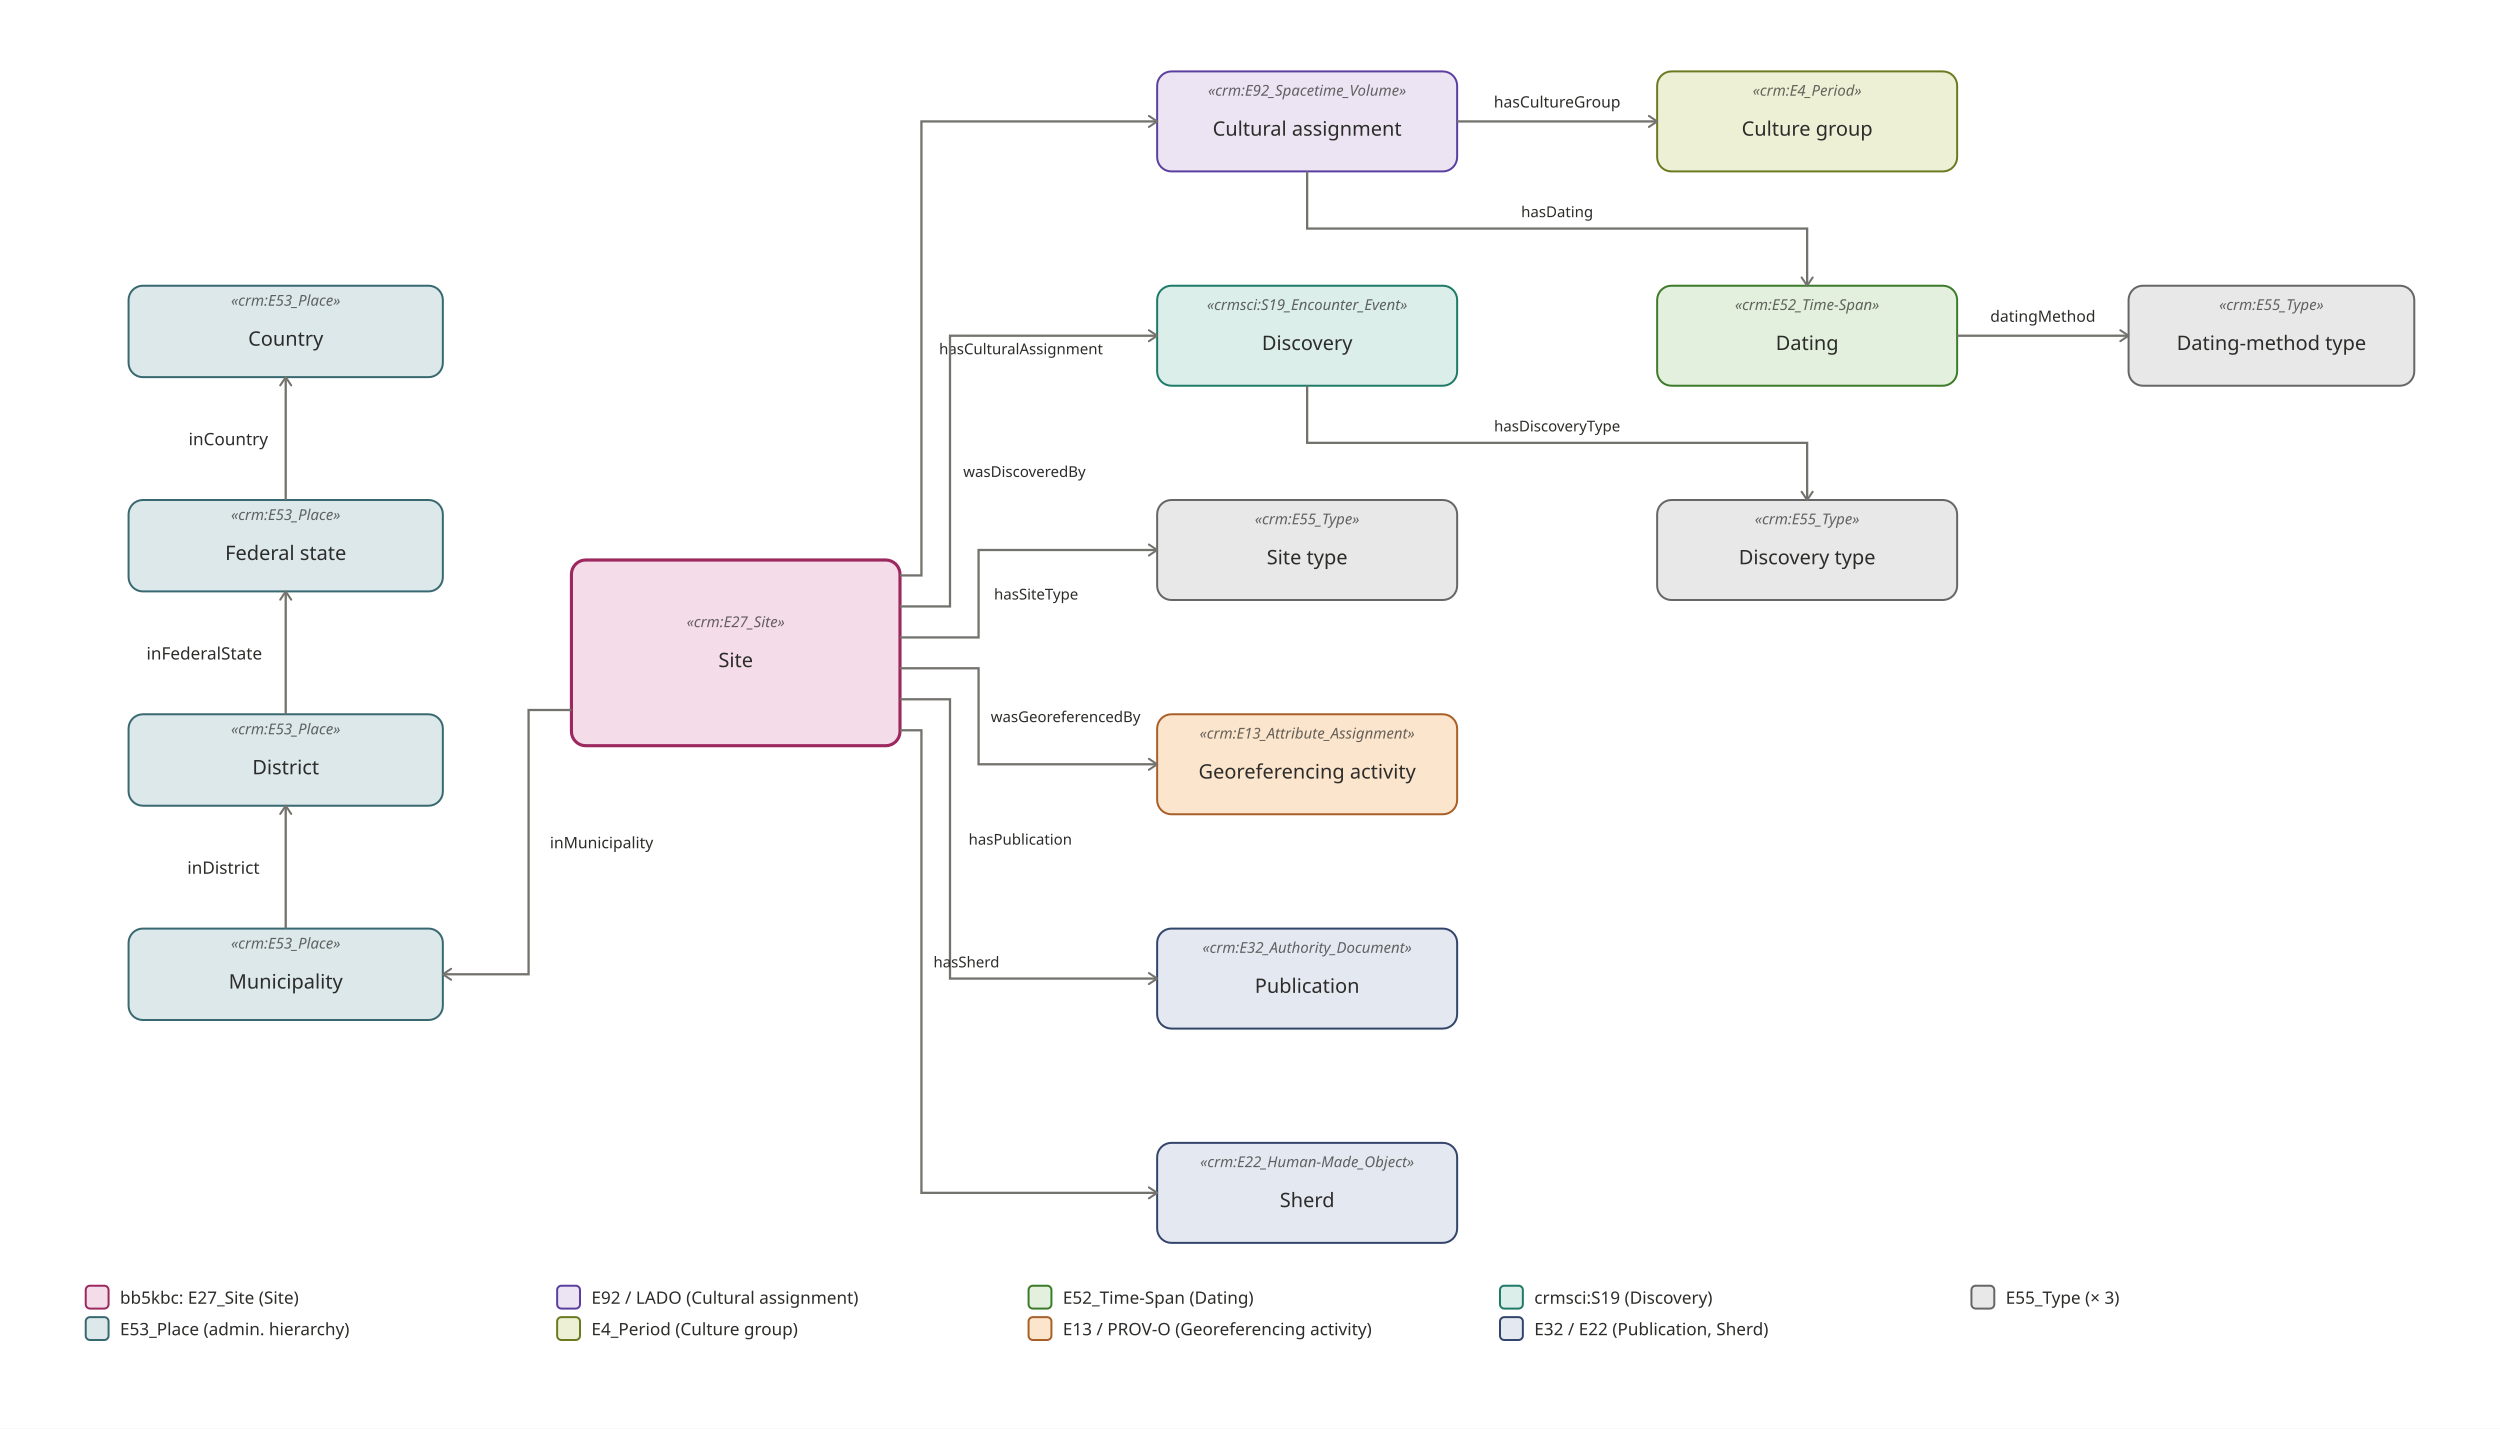
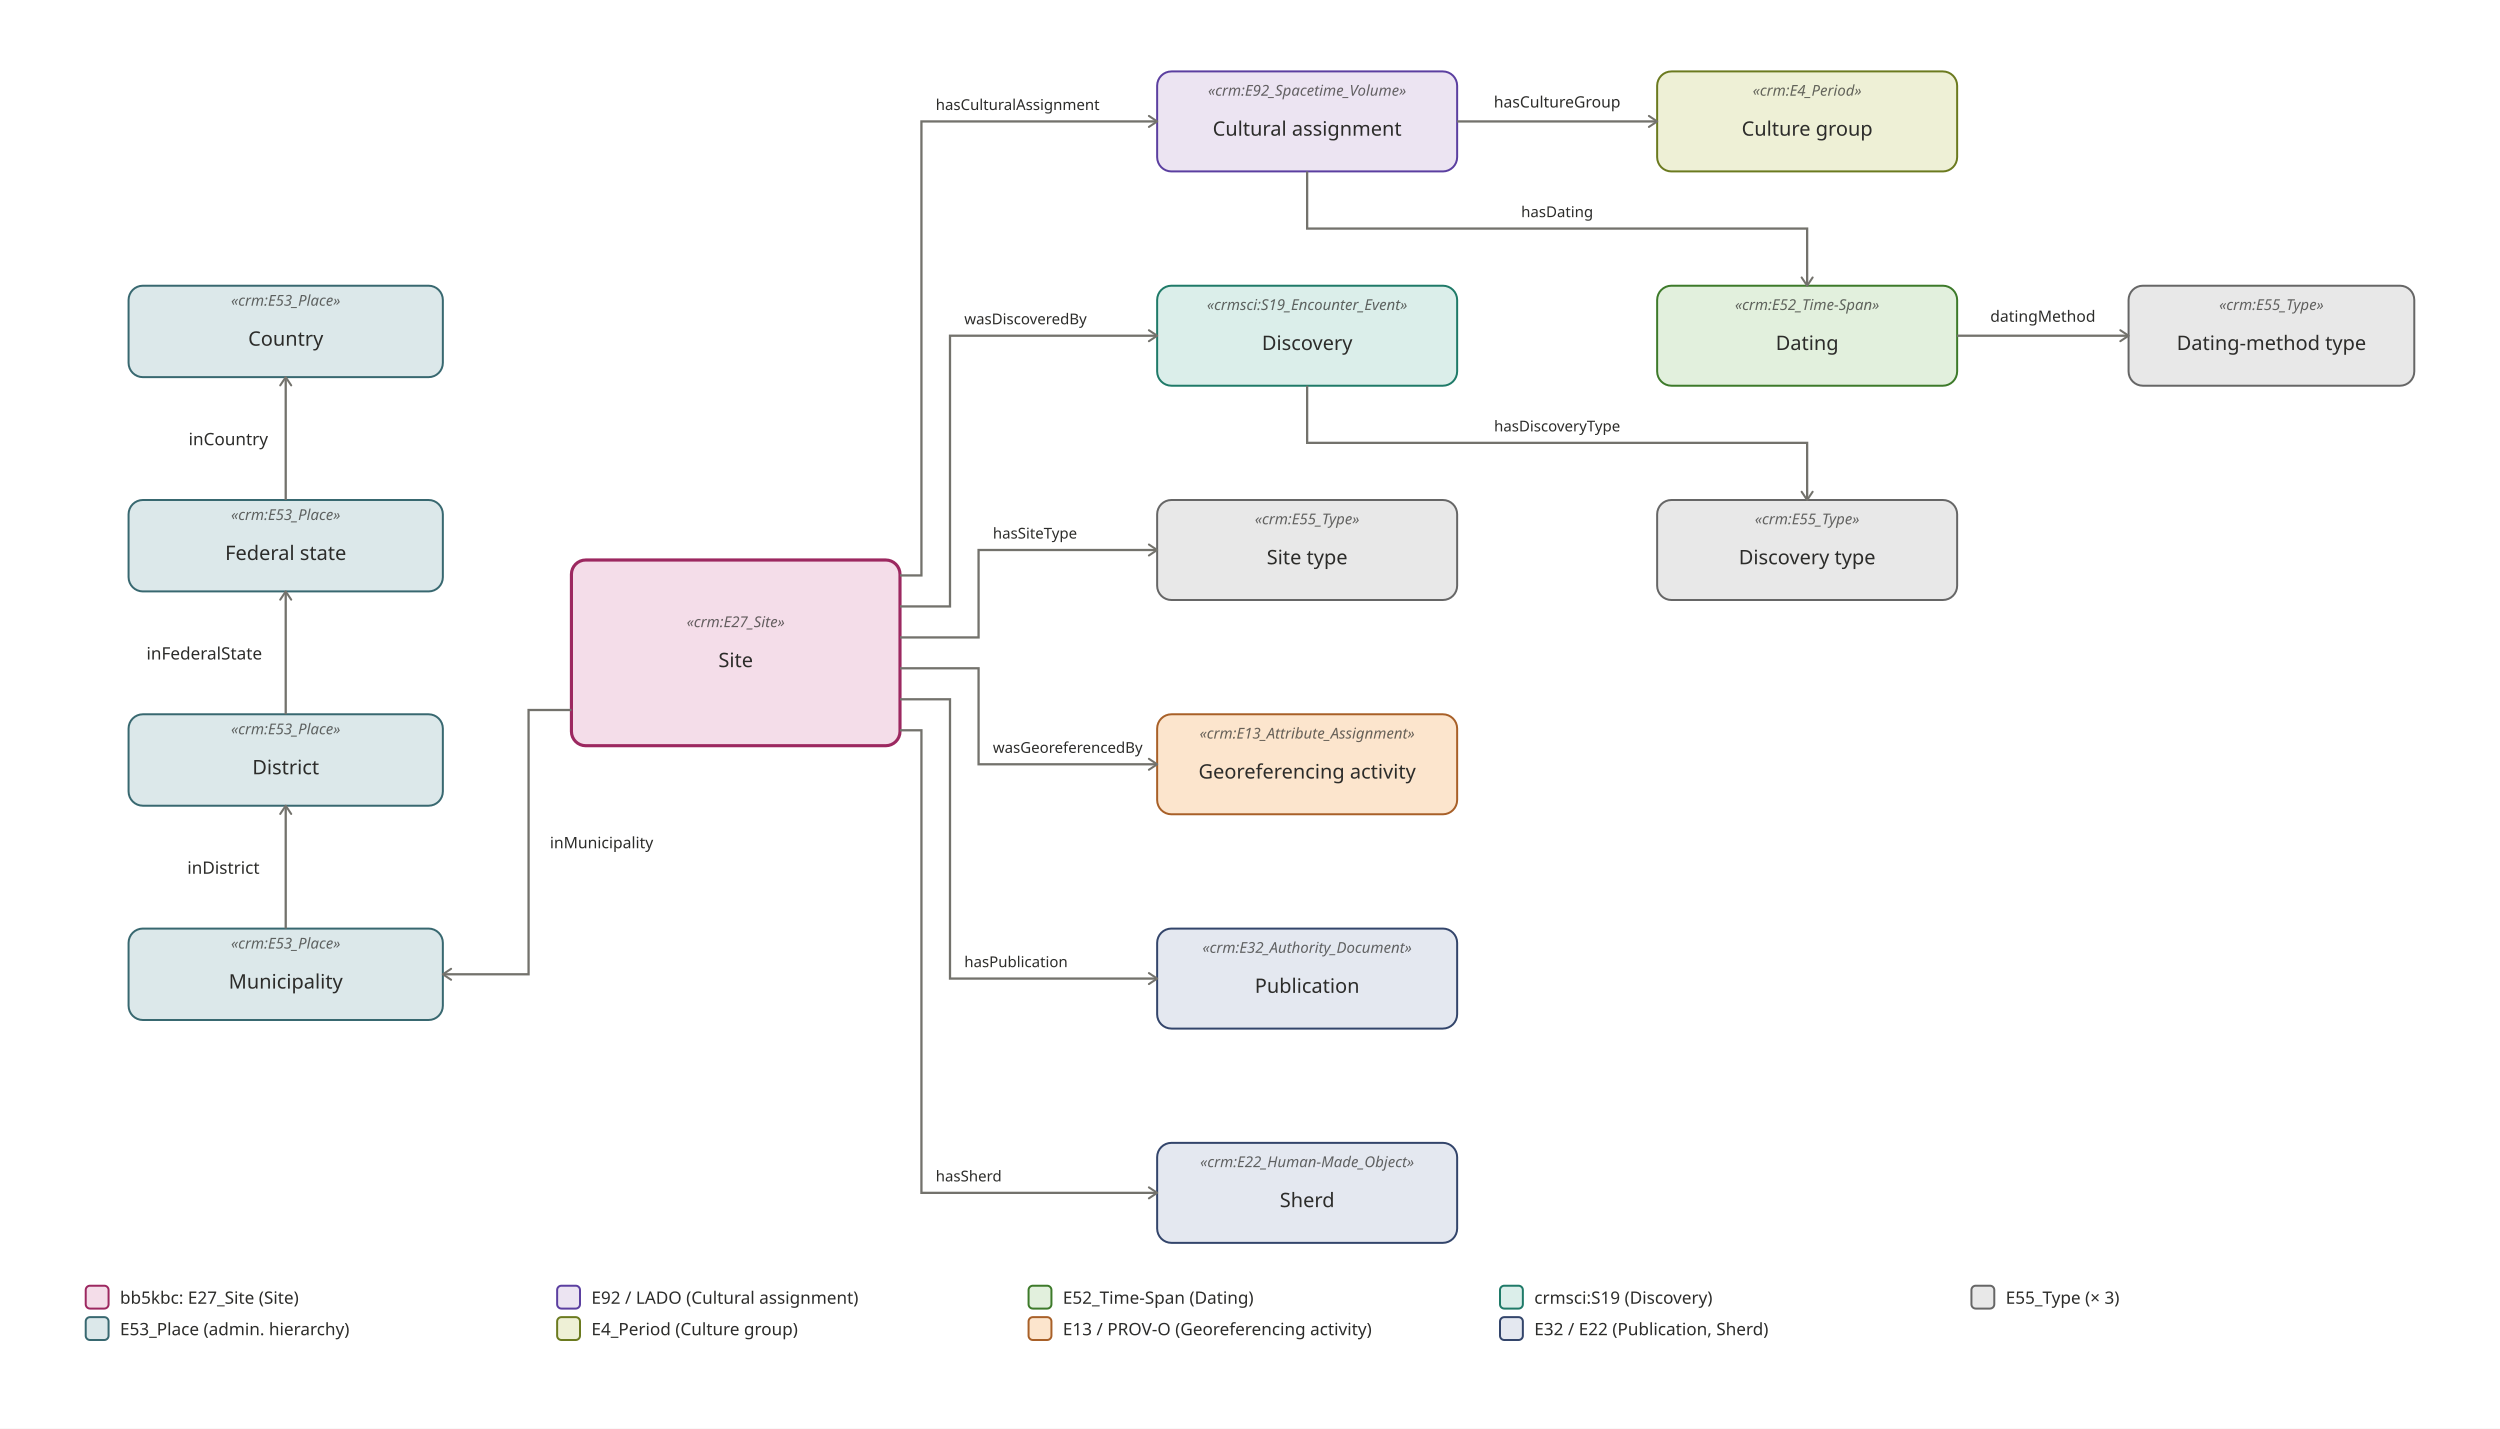
<svg xmlns="http://www.w3.org/2000/svg" width="1750" height="1000" viewBox="0 0 1750 1000" role="img">
  <rect x="0" y="0" width="1750" height="1000" fill="#ffffff" />
  <defs>
    <marker id="arrow" viewBox="0 0 10 10" refX="8" refY="5" markerWidth="6" markerHeight="6" orient="auto-start-reverse">
      <path d="M2 1L8 5L2 9" fill="none" stroke="#73726c" stroke-width="1.5" stroke-linecap="round" stroke-linejoin="round" />
    </marker>
    <marker id="arrow-uncertain" viewBox="0 0 10 10" refX="8" refY="5" markerWidth="6" markerHeight="6" orient="auto-start-reverse">
      <path d="M2 1L8 5L2 9" fill="none" stroke="#a03030" stroke-width="1.5" stroke-linecap="round" stroke-linejoin="round" />
    </marker>
  </defs>
  <rect x="90.0" y="200.0" width="220.0" height="64.0" rx="10" fill="#dce8ea" stroke="#386870" stroke-width="1.4" />
  <text x="200.0" y="214.0" text-anchor="middle" font-family="Fira Sans" font-size="10.5" font-style="italic" fill="#2c2c2a" opacity="0.72">«crm:E53_Place»</text>
  <text x="200.0" y="242.0" text-anchor="middle" dominant-baseline="auto" font-family="Fira Sans" font-weight="500" font-size="14.0" fill="#2c2c2a">Country</text>
  <rect x="90.0" y="350.0" width="220.0" height="64.0" rx="10" fill="#dce8ea" stroke="#386870" stroke-width="1.4" />
  <text x="200.0" y="364.0" text-anchor="middle" font-family="Fira Sans" font-size="10.5" font-style="italic" fill="#2c2c2a" opacity="0.72">«crm:E53_Place»</text>
  <text x="200.0" y="392.0" text-anchor="middle" dominant-baseline="auto" font-family="Fira Sans" font-weight="500" font-size="14.0" fill="#2c2c2a">Federal state</text>
  <rect x="90.0" y="500.0" width="220.0" height="64.0" rx="10" fill="#dce8ea" stroke="#386870" stroke-width="1.4" />
  <text x="200.0" y="514.0" text-anchor="middle" font-family="Fira Sans" font-size="10.5" font-style="italic" fill="#2c2c2a" opacity="0.72">«crm:E53_Place»</text>
  <text x="200.0" y="542.0" text-anchor="middle" dominant-baseline="auto" font-family="Fira Sans" font-weight="500" font-size="14.0" fill="#2c2c2a">District</text>
  <rect x="90.0" y="650.0" width="220.0" height="64.0" rx="10" fill="#dce8ea" stroke="#386870" stroke-width="1.4" />
  <text x="200.0" y="664.0" text-anchor="middle" font-family="Fira Sans" font-size="10.5" font-style="italic" fill="#2c2c2a" opacity="0.72">«crm:E53_Place»</text>
  <text x="200.0" y="692.0" text-anchor="middle" dominant-baseline="auto" font-family="Fira Sans" font-weight="500" font-size="14.0" fill="#2c2c2a">Municipality</text>
  <line x1="200.0" y1="650.0" x2="200.0" y2="564.0" stroke="#73726c" stroke-width="1.6" marker-end="url(#arrow)" />
  <text x="156.4" y="607.0" text-anchor="middle" dominant-baseline="central" font-family="Fira Sans" font-weight="500" font-size="12" fill="#2c2c2a">inDistrict</text>
  <line x1="200.0" y1="500.0" x2="200.0" y2="414.0" stroke="#73726c" stroke-width="1.6" marker-end="url(#arrow)" />
  <text x="143.0" y="457.0" text-anchor="middle" dominant-baseline="central" font-family="Fira Sans" font-weight="500" font-size="12" fill="#2c2c2a">inFederalState</text>
  <line x1="200.0" y1="350.0" x2="200.0" y2="264.0" stroke="#73726c" stroke-width="1.6" marker-end="url(#arrow)" />
  <text x="159.8" y="307.0" text-anchor="middle" dominant-baseline="central" font-family="Fira Sans" font-weight="500" font-size="12" fill="#2c2c2a">inCountry</text>
  <rect x="400.0" y="392.0" width="230.0" height="130.0" rx="10" fill="#f4dde9" stroke="#9c2860" stroke-width="2.2" />
  <text x="515.0" y="439.0" text-anchor="middle" font-family="Fira Sans" font-size="10.5" font-style="italic" fill="#2c2c2a" opacity="0.72">«crm:E27_Site»</text>
  <text x="515.0" y="467.0" text-anchor="middle" dominant-baseline="auto" font-family="Fira Sans" font-weight="500" font-size="14.0" fill="#2c2c2a">Site</text>
  <path d="M 400.0 497.0 L 370.0 497.0 L 370.0 682.0 L 310.0 682.0" fill="none" stroke="#73726c" stroke-width="1.6" marker-end="url(#arrow)" />
  <text x="421.1" y="589.5" text-anchor="middle" dominant-baseline="central" font-family="Fira Sans" font-weight="500" font-size="11" fill="#2c2c2a">inMunicipality</text>
  <rect x="810.0" y="50.0" width="210.0" height="70.0" rx="10" fill="#ece4f2" stroke="#5b3fa0" stroke-width="1.4" />
  <text x="915.0" y="67.0" text-anchor="middle" font-family="Fira Sans" font-size="10.5" font-style="italic" fill="#2c2c2a" opacity="0.72">«crm:E92_Spacetime_Volume»</text>
  <text x="915.0" y="95.0" text-anchor="middle" dominant-baseline="auto" font-family="Fira Sans" font-weight="500" font-size="14.0" fill="#2c2c2a">Cultural assignment</text>
  <rect x="810.0" y="200.0" width="210.0" height="70.0" rx="10" fill="#dbeeea" stroke="#1f7a68" stroke-width="1.4" />
  <text x="915.0" y="217.0" text-anchor="middle" font-family="Fira Sans" font-size="10.5" font-style="italic" fill="#2c2c2a" opacity="0.72">«crmsci:S19_Encounter_Event»</text>
  <text x="915.0" y="245.0" text-anchor="middle" dominant-baseline="auto" font-family="Fira Sans" font-weight="500" font-size="14.0" fill="#2c2c2a">Discovery</text>
  <rect x="810.0" y="350.0" width="210.0" height="70.0" rx="10" fill="#e8e8e8" stroke="#666666" stroke-width="1.4" />
  <text x="915.0" y="367.0" text-anchor="middle" font-family="Fira Sans" font-size="10.5" font-style="italic" fill="#2c2c2a" opacity="0.72">«crm:E55_Type»</text>
  <text x="915.0" y="395.0" text-anchor="middle" dominant-baseline="auto" font-family="Fira Sans" font-weight="500" font-size="14.0" fill="#2c2c2a">Site type</text>
  <rect x="810.0" y="500.0" width="210.0" height="70.0" rx="10" fill="#fce5cd" stroke="#a86028" stroke-width="1.4" />
  <text x="915.0" y="517.0" text-anchor="middle" font-family="Fira Sans" font-size="10.5" font-style="italic" fill="#2c2c2a" opacity="0.72">«crm:E13_Attribute_Assignment»</text>
  <text x="915.0" y="545.0" text-anchor="middle" dominant-baseline="auto" font-family="Fira Sans" font-weight="500" font-size="14.0" fill="#2c2c2a">Georeferencing activity</text>
  <rect x="810.0" y="650.0" width="210.0" height="70.0" rx="10" fill="#e4e8f0" stroke="#33456b" stroke-width="1.4" />
  <text x="915.0" y="667.0" text-anchor="middle" font-family="Fira Sans" font-size="10.5" font-style="italic" fill="#2c2c2a" opacity="0.72">«crm:E32_Authority_Document»</text>
  <text x="915.0" y="695.0" text-anchor="middle" dominant-baseline="auto" font-family="Fira Sans" font-weight="500" font-size="14.0" fill="#2c2c2a">Publication</text>
  <rect x="810.0" y="800.0" width="210.0" height="70.0" rx="10" fill="#e4e8f0" stroke="#33456b" stroke-width="1.4" />
  <text x="915.0" y="817.0" text-anchor="middle" font-family="Fira Sans" font-size="10.5" font-style="italic" fill="#2c2c2a" opacity="0.72">«crm:E22_Human-Made_Object»</text>
  <text x="915.0" y="845.0" text-anchor="middle" dominant-baseline="auto" font-family="Fira Sans" font-weight="500" font-size="14.0" fill="#2c2c2a">Sherd</text>
  <path d="M 630.0 402.8 L 645.0 402.8 L 645.0 85.0 L 810.0 85.0" fill="none" stroke="#73726c" stroke-width="1.6" marker-end="url(#arrow)" />
-   <text x="714.7" y="243.9" text-anchor="middle" dominant-baseline="central" font-family="Fira Sans" font-weight="500" font-size="10.5" fill="#2c2c2a">hasCulturalAssignment</text>
+   <text x="655.0" y="77.0" font-family="Fira Sans" font-weight="500" font-size="10.5" fill="#2c2c2a">hasCulturalAssignment</text>
  <path d="M 630.0 424.5 L 665.0 424.5 L 665.0 235.0 L 810.0 235.0" fill="none" stroke="#73726c" stroke-width="1.6" marker-end="url(#arrow)" />
-   <text x="717.1" y="329.8" text-anchor="middle" dominant-baseline="central" font-family="Fira Sans" font-weight="500" font-size="10.5" fill="#2c2c2a">wasDiscoveredBy</text>
+   <text x="675.0" y="227.0" font-family="Fira Sans" font-weight="500" font-size="10.5" fill="#2c2c2a">wasDiscoveredBy</text>
  <path d="M 630.0 446.2 L 685.0 446.2 L 685.0 385.0 L 810.0 385.0" fill="none" stroke="#73726c" stroke-width="1.6" marker-end="url(#arrow)" />
-   <text x="725.3" y="415.6" text-anchor="middle" dominant-baseline="central" font-family="Fira Sans" font-weight="500" font-size="10.5" fill="#2c2c2a">hasSiteType</text>
+   <text x="695.0" y="377.0" font-family="Fira Sans" font-weight="500" font-size="10.5" fill="#2c2c2a">hasSiteType</text>
  <path d="M 630.0 467.8 L 685.0 467.8 L 685.0 535.0 L 810.0 535.0" fill="none" stroke="#73726c" stroke-width="1.6" marker-end="url(#arrow)" />
-   <text x="745.9" y="501.4" text-anchor="middle" dominant-baseline="central" font-family="Fira Sans" font-weight="500" font-size="10.5" fill="#2c2c2a">wasGeoreferencedBy</text>
+   <text x="695.0" y="527.0" font-family="Fira Sans" font-weight="500" font-size="10.5" fill="#2c2c2a">wasGeoreferencedBy</text>
  <path d="M 630.0 489.5 L 665.0 489.5 L 665.0 685.0 L 810.0 685.0" fill="none" stroke="#73726c" stroke-width="1.6" marker-end="url(#arrow)" />
-   <text x="714.2" y="587.2" text-anchor="middle" dominant-baseline="central" font-family="Fira Sans" font-weight="500" font-size="10.5" fill="#2c2c2a">hasPublication</text>
+   <text x="675.0" y="677.0" font-family="Fira Sans" font-weight="500" font-size="10.5" fill="#2c2c2a">hasPublication</text>
  <path d="M 630.0 511.2 L 645.0 511.2 L 645.0 835.0 L 810.0 835.0" fill="none" stroke="#73726c" stroke-width="1.6" marker-end="url(#arrow)" />
-   <text x="676.5" y="673.1" text-anchor="middle" dominant-baseline="central" font-family="Fira Sans" font-weight="500" font-size="10.5" fill="#2c2c2a">hasSherd</text>
+   <text x="655.0" y="827.0" font-family="Fira Sans" font-weight="500" font-size="10.5" fill="#2c2c2a">hasSherd</text>
  <rect x="1160.0" y="50.0" width="210.0" height="70.0" rx="10" fill="#eef0d6" stroke="#6b7a1f" stroke-width="1.4" />
  <text x="1265.0" y="67.0" text-anchor="middle" font-family="Fira Sans" font-size="10.5" font-style="italic" fill="#2c2c2a" opacity="0.72">«crm:E4_Period»</text>
  <text x="1265.0" y="95.0" text-anchor="middle" dominant-baseline="auto" font-family="Fira Sans" font-weight="500" font-size="14.0" fill="#2c2c2a">Culture group</text>
  <rect x="1160.0" y="200.0" width="210.0" height="70.0" rx="10" fill="#e2f0dd" stroke="#3d7a2a" stroke-width="1.4" />
  <text x="1265.0" y="217.0" text-anchor="middle" font-family="Fira Sans" font-size="10.5" font-style="italic" fill="#2c2c2a" opacity="0.72">«crm:E52_Time-Span»</text>
  <text x="1265.0" y="245.0" text-anchor="middle" dominant-baseline="auto" font-family="Fira Sans" font-weight="500" font-size="14.0" fill="#2c2c2a">Dating</text>
  <rect x="1160.0" y="350.0" width="210.0" height="70.0" rx="10" fill="#e8e8e8" stroke="#666666" stroke-width="1.4" />
  <text x="1265.0" y="367.0" text-anchor="middle" font-family="Fira Sans" font-size="10.5" font-style="italic" fill="#2c2c2a" opacity="0.72">«crm:E55_Type»</text>
  <text x="1265.0" y="395.0" text-anchor="middle" dominant-baseline="auto" font-family="Fira Sans" font-weight="500" font-size="14.0" fill="#2c2c2a">Discovery type</text>
  <line x1="1020.0" y1="85.0" x2="1160.0" y2="85.0" stroke="#73726c" stroke-width="1.6" marker-end="url(#arrow)" />
  <text x="1090.0" y="71.0" text-anchor="middle" dominant-baseline="central" font-family="Fira Sans" font-weight="500" font-size="11" fill="#2c2c2a">hasCultureGroup</text>
  <path d="M 915.0 120.0 L 915.0 160.0 L 1265.0 160.0 L 1265.0 200.0" fill="none" stroke="#73726c" stroke-width="1.6" marker-end="url(#arrow)" />
  <text x="1090.0" y="152.0" text-anchor="middle" font-family="Fira Sans" font-weight="500" font-size="10.5" fill="#2c2c2a">hasDating</text>
  <path d="M 915.0 270.0 L 915.0 310.0 L 1265.0 310.0 L 1265.0 350.0" fill="none" stroke="#73726c" stroke-width="1.6" marker-end="url(#arrow)" />
  <text x="1090.0" y="302.0" text-anchor="middle" font-family="Fira Sans" font-weight="500" font-size="10.5" fill="#2c2c2a">hasDiscoveryType</text>
  <rect x="1490.0" y="200.0" width="200.0" height="70.0" rx="10" fill="#e8e8e8" stroke="#666666" stroke-width="1.4" />
  <text x="1590.0" y="217.0" text-anchor="middle" font-family="Fira Sans" font-size="10.5" font-style="italic" fill="#2c2c2a" opacity="0.72">«crm:E55_Type»</text>
  <text x="1590.0" y="245.0" text-anchor="middle" dominant-baseline="auto" font-family="Fira Sans" font-weight="500" font-size="14.0" fill="#2c2c2a">Dating-method type</text>
  <line x1="1370.0" y1="235.0" x2="1490.0" y2="235.0" stroke="#73726c" stroke-width="1.6" marker-end="url(#arrow)" />
  <text x="1430.0" y="221.0" text-anchor="middle" dominant-baseline="central" font-family="Fira Sans" font-weight="500" font-size="11" fill="#2c2c2a">datingMethod</text>
  <rect x="60.0" y="900.0" width="16" height="16" rx="3" fill="#f4dde9" stroke="#9c2860" stroke-width="1.4" />
  <text x="84.0" y="908.0" dominant-baseline="central" font-family="Fira Sans" font-size="12" fill="#2c2c2a">bb5kbc: E27_Site (Site)</text>
  <rect x="60.0" y="922.0" width="16" height="16" rx="3" fill="#dce8ea" stroke="#386870" stroke-width="1.4" />
  <text x="84.0" y="930.0" dominant-baseline="central" font-family="Fira Sans" font-size="12" fill="#2c2c2a">E53_Place (admin. hierarchy)</text>
  <rect x="390.0" y="900.0" width="16" height="16" rx="3" fill="#ece4f2" stroke="#5b3fa0" stroke-width="1.4" />
  <text x="414.0" y="908.0" dominant-baseline="central" font-family="Fira Sans" font-size="12" fill="#2c2c2a">E92 / LADO (Cultural assignment)</text>
  <rect x="390.0" y="922.0" width="16" height="16" rx="3" fill="#eef0d6" stroke="#6b7a1f" stroke-width="1.4" />
  <text x="414.0" y="930.0" dominant-baseline="central" font-family="Fira Sans" font-size="12" fill="#2c2c2a">E4_Period (Culture group)</text>
  <rect x="720.0" y="900.0" width="16" height="16" rx="3" fill="#e2f0dd" stroke="#3d7a2a" stroke-width="1.4" />
  <text x="744.0" y="908.0" dominant-baseline="central" font-family="Fira Sans" font-size="12" fill="#2c2c2a">E52_Time-Span (Dating)</text>
  <rect x="720.0" y="922.0" width="16" height="16" rx="3" fill="#fce5cd" stroke="#a86028" stroke-width="1.4" />
  <text x="744.0" y="930.0" dominant-baseline="central" font-family="Fira Sans" font-size="12" fill="#2c2c2a">E13 / PROV-O (Georeferencing activity)</text>
  <rect x="1050.0" y="900.0" width="16" height="16" rx="3" fill="#dbeeea" stroke="#1f7a68" stroke-width="1.4" />
  <text x="1074.0" y="908.0" dominant-baseline="central" font-family="Fira Sans" font-size="12" fill="#2c2c2a">crmsci:S19 (Discovery)</text>
  <rect x="1050.0" y="922.0" width="16" height="16" rx="3" fill="#e4e8f0" stroke="#33456b" stroke-width="1.4" />
  <text x="1074.0" y="930.0" dominant-baseline="central" font-family="Fira Sans" font-size="12" fill="#2c2c2a">E32 / E22 (Publication, Sherd)</text>
  <rect x="1380.0" y="900.0" width="16" height="16" rx="3" fill="#e8e8e8" stroke="#666666" stroke-width="1.4" />
  <text x="1404.0" y="908.0" dominant-baseline="central" font-family="Fira Sans" font-size="12" fill="#2c2c2a">E55_Type (× 3)</text>
</svg>
